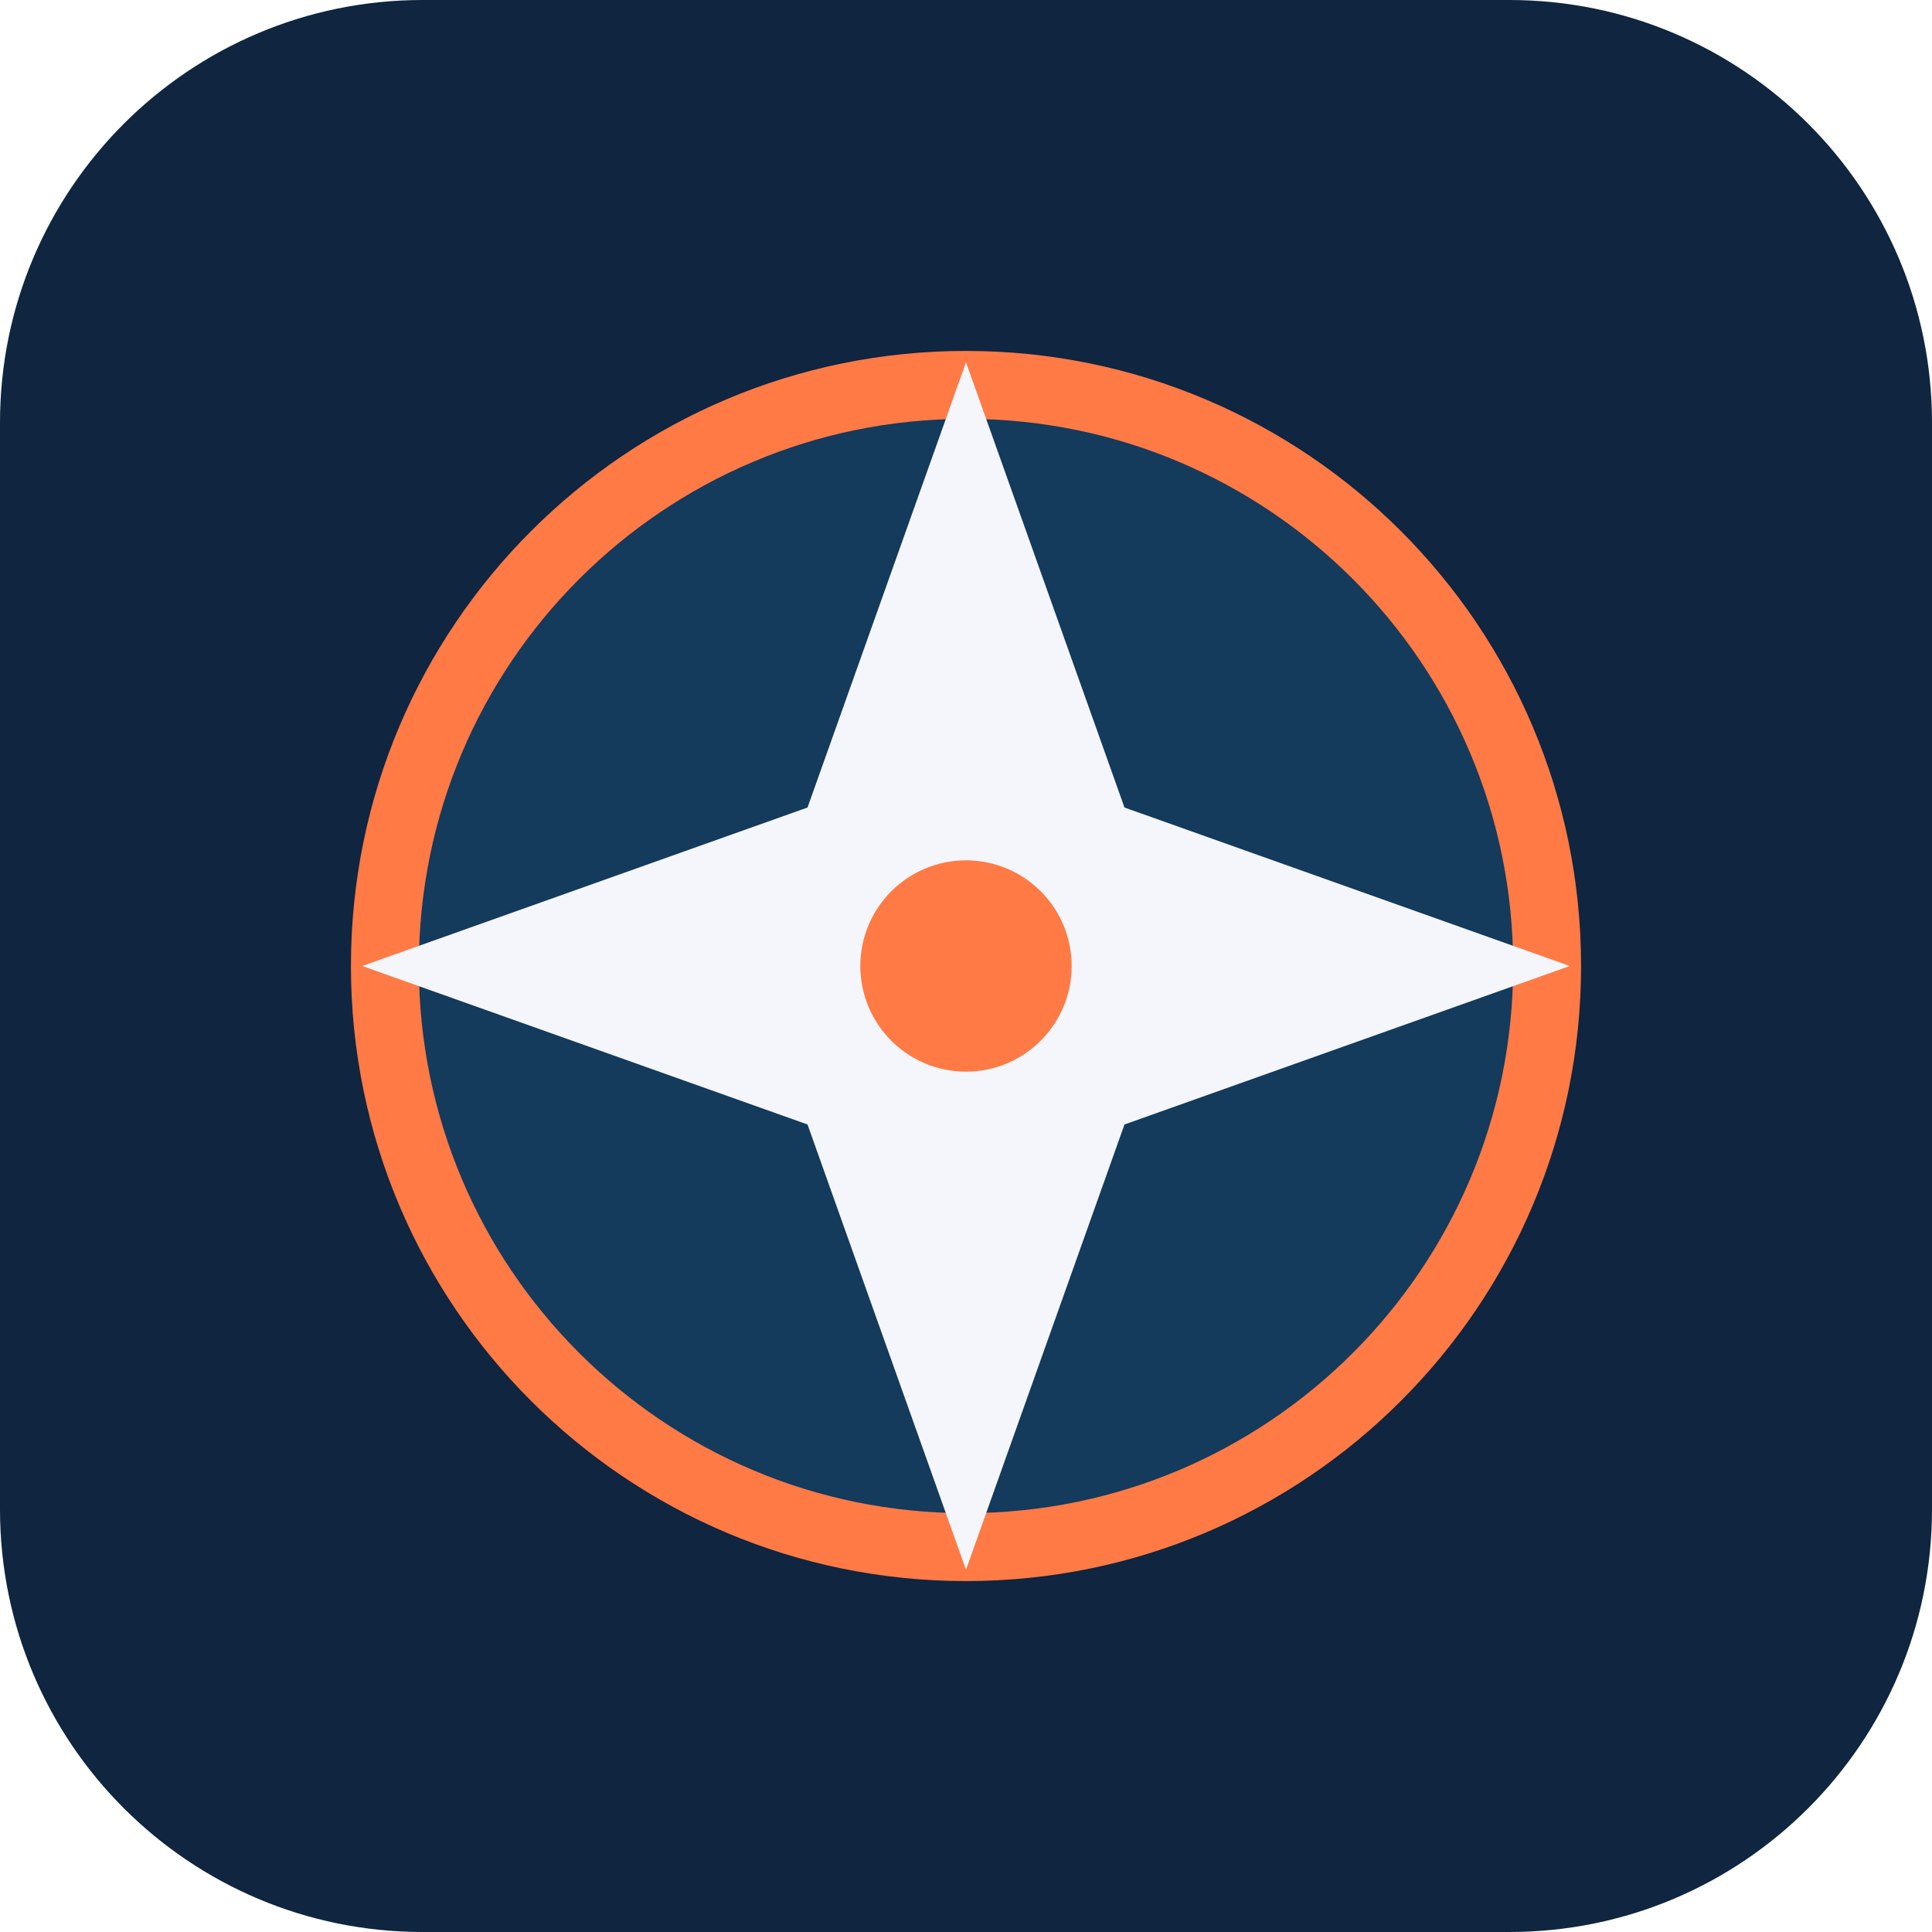
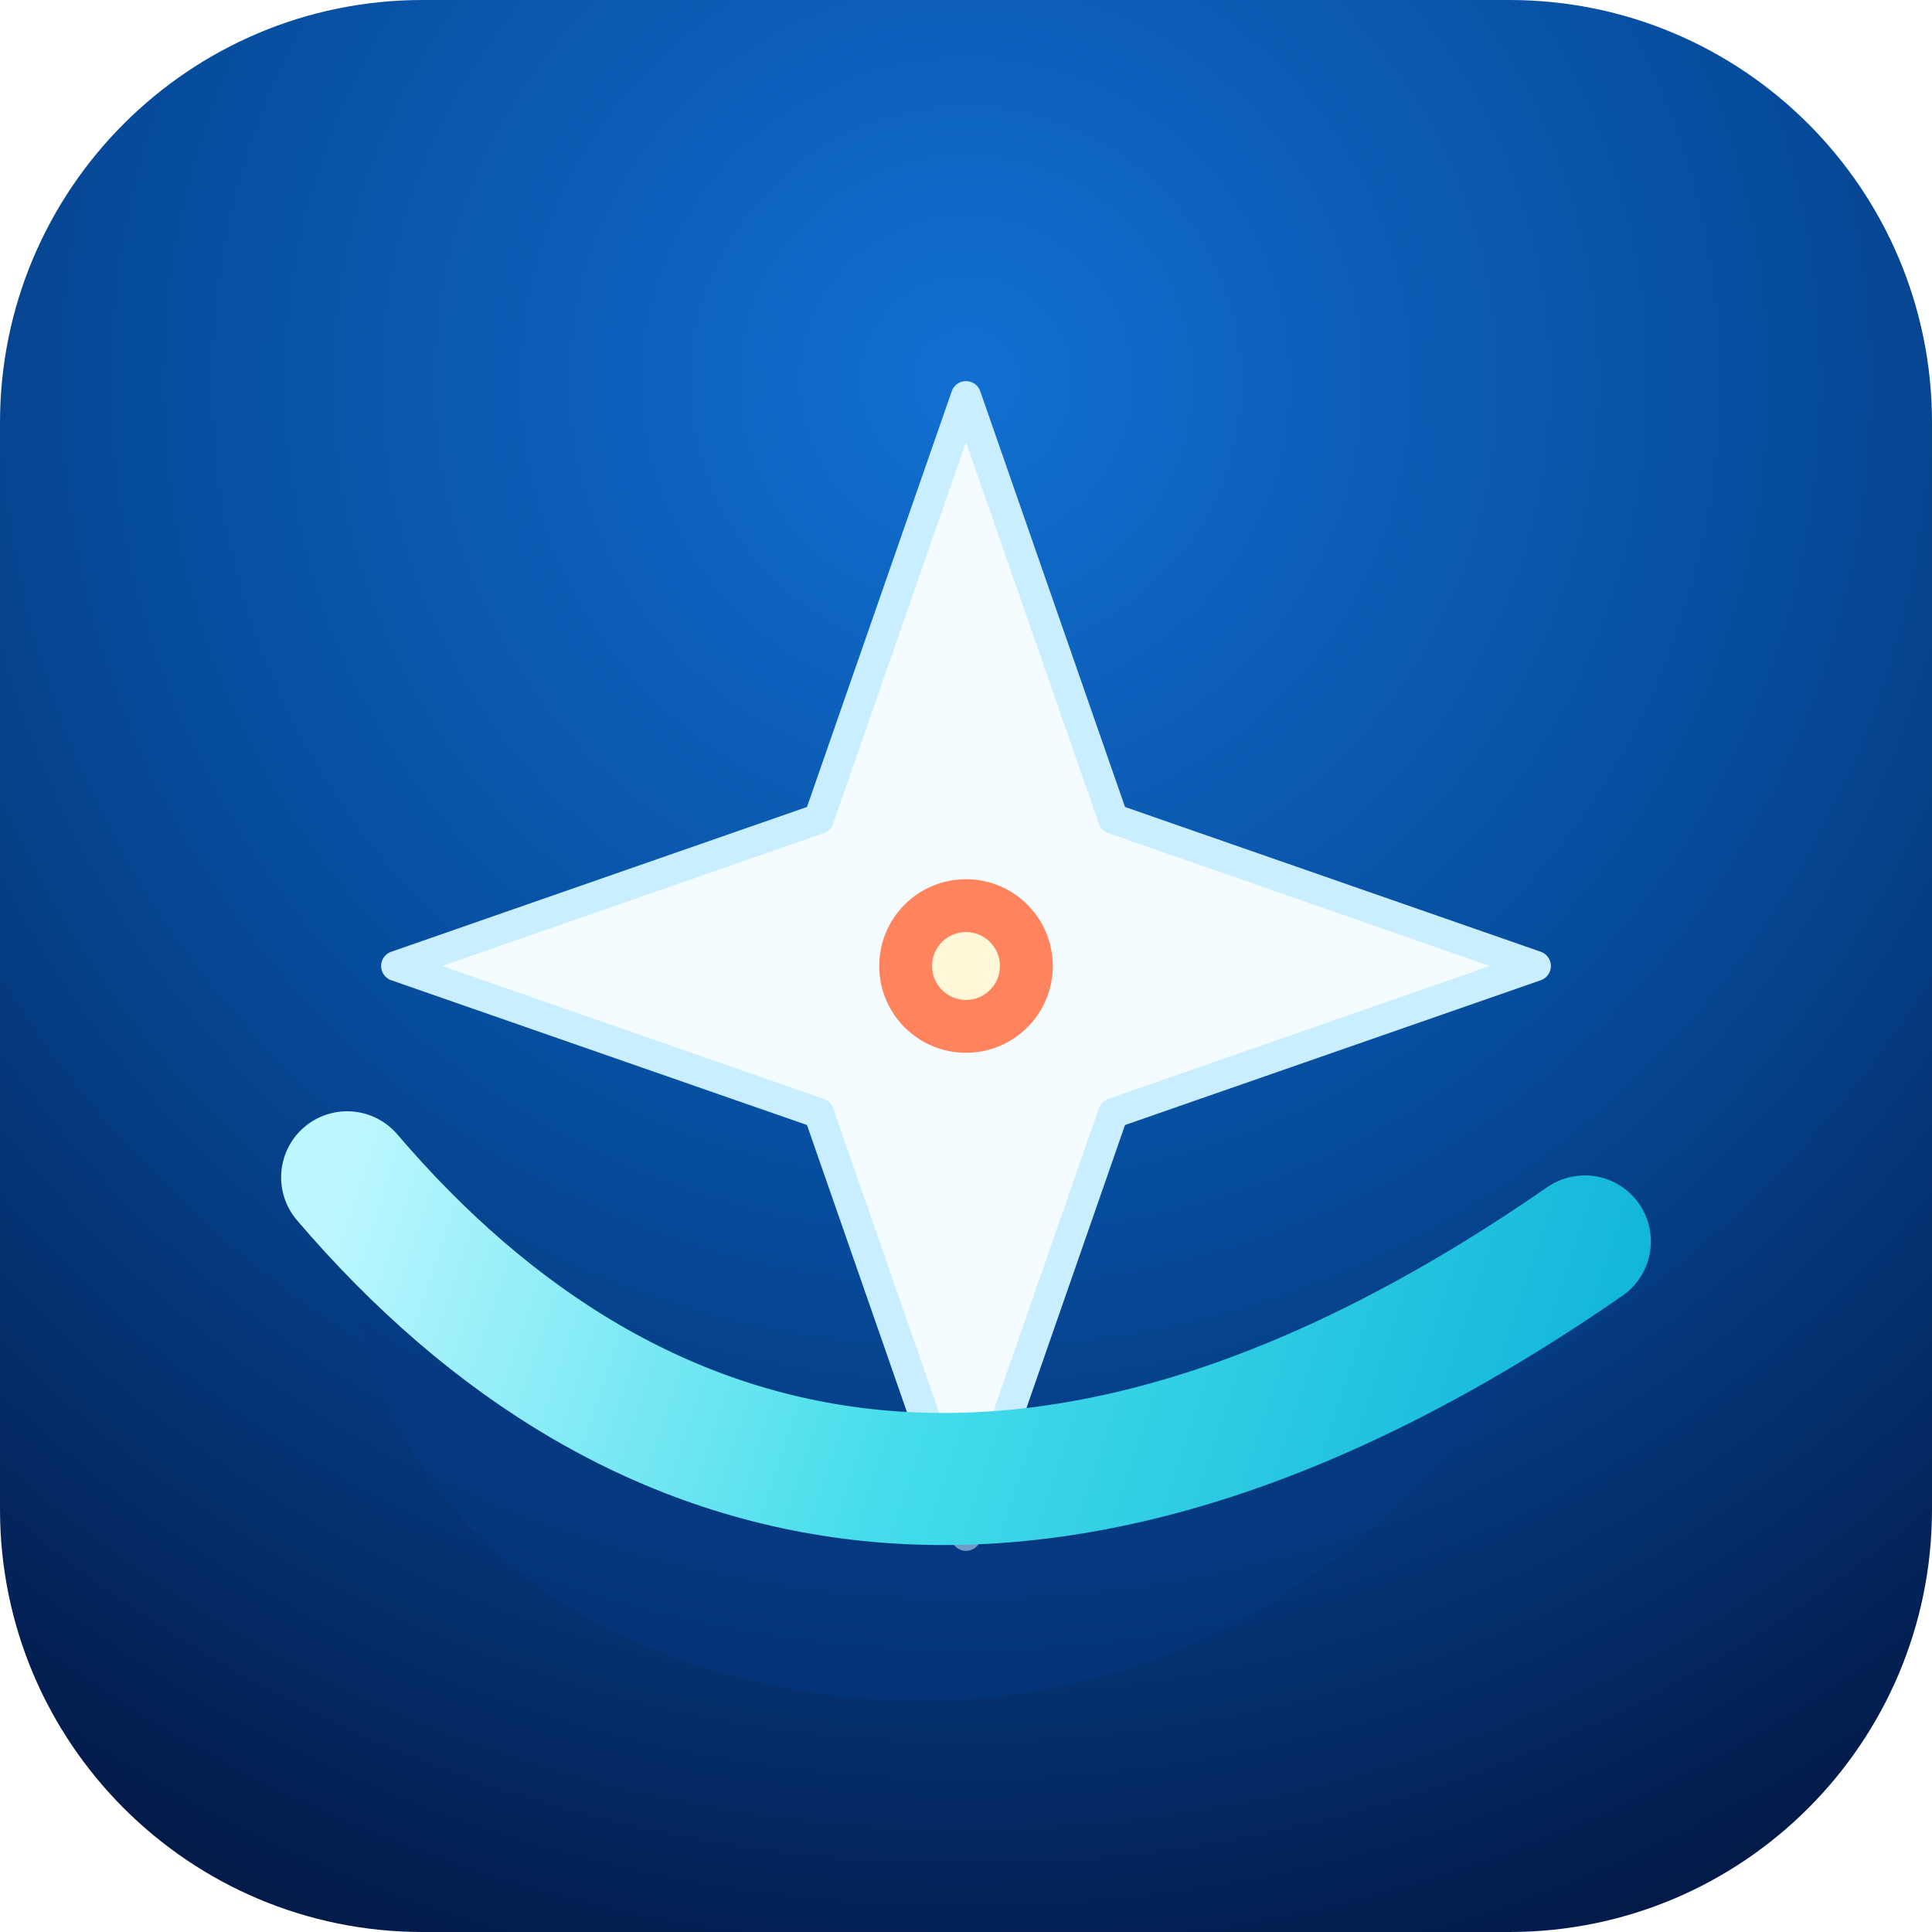
<svg xmlns="http://www.w3.org/2000/svg" viewBox="0 0 512 512" role="img" aria-label="Spindle">
-   <rect width="512" height="512" rx="112" fill="#0F2540" />
-   <circle cx="256" cy="256" r="154" fill="#143A5C" stroke="#FF7A45" stroke-width="18" />
-   <path d="M256 96l42 118 118 42-118 42-42 118-42-118-118-42 118-42z" fill="#F4F6FB" />
-   <circle cx="256" cy="256" r="28" fill="#FF7A45" />
-   <path d="M256 128v50M256 334v50M128 256h50M334 256h50" stroke="#F4F6FB" stroke-width="18" stroke-linecap="round" />
+   <defs>
+     <radialGradient id="ocean" cx="50%" cy="20%" r="85%">
+       <stop offset="0" stop-color="#126FD1" />
+       <stop offset="0.52" stop-color="#064B9B" />
+       <stop offset="1" stop-color="#031B4B" />
+     </radialGradient>
+     <linearGradient id="wave" x1="102" y1="278" x2="421" y2="384" gradientUnits="userSpaceOnUse">
+       <stop stop-color="#BDF7FF" />
+       <stop offset="0.48" stop-color="#45DDEB" />
+       <stop offset="1" stop-color="#12B6DA" />
+     </linearGradient>
+   </defs>
+   <rect width="512" height="512" rx="112" fill="url(#ocean)" />
+   <path d="M256 105 295 217 407 256 295 295 256 407 217 295 105 256 217 217 256 105Z" fill="#F5FCFF" stroke="#C8EEFF" stroke-width="8" stroke-linejoin="round" />
+   <path d="M92 312c76 89 185 116 328 17-43 92-132 142-230 114-61-18-101-64-98-131Z" fill="#063B86" fill-opacity=".45" />
+   <path d="M92 312c76 89 185 116 328 17" fill="none" stroke="url(#wave)" stroke-width="35" stroke-linecap="round" />
+   <circle cx="256" cy="256" r="23" fill="#FF835C" />
+   <circle cx="256" cy="256" r="9" fill="#FFF7D8" />
</svg>
